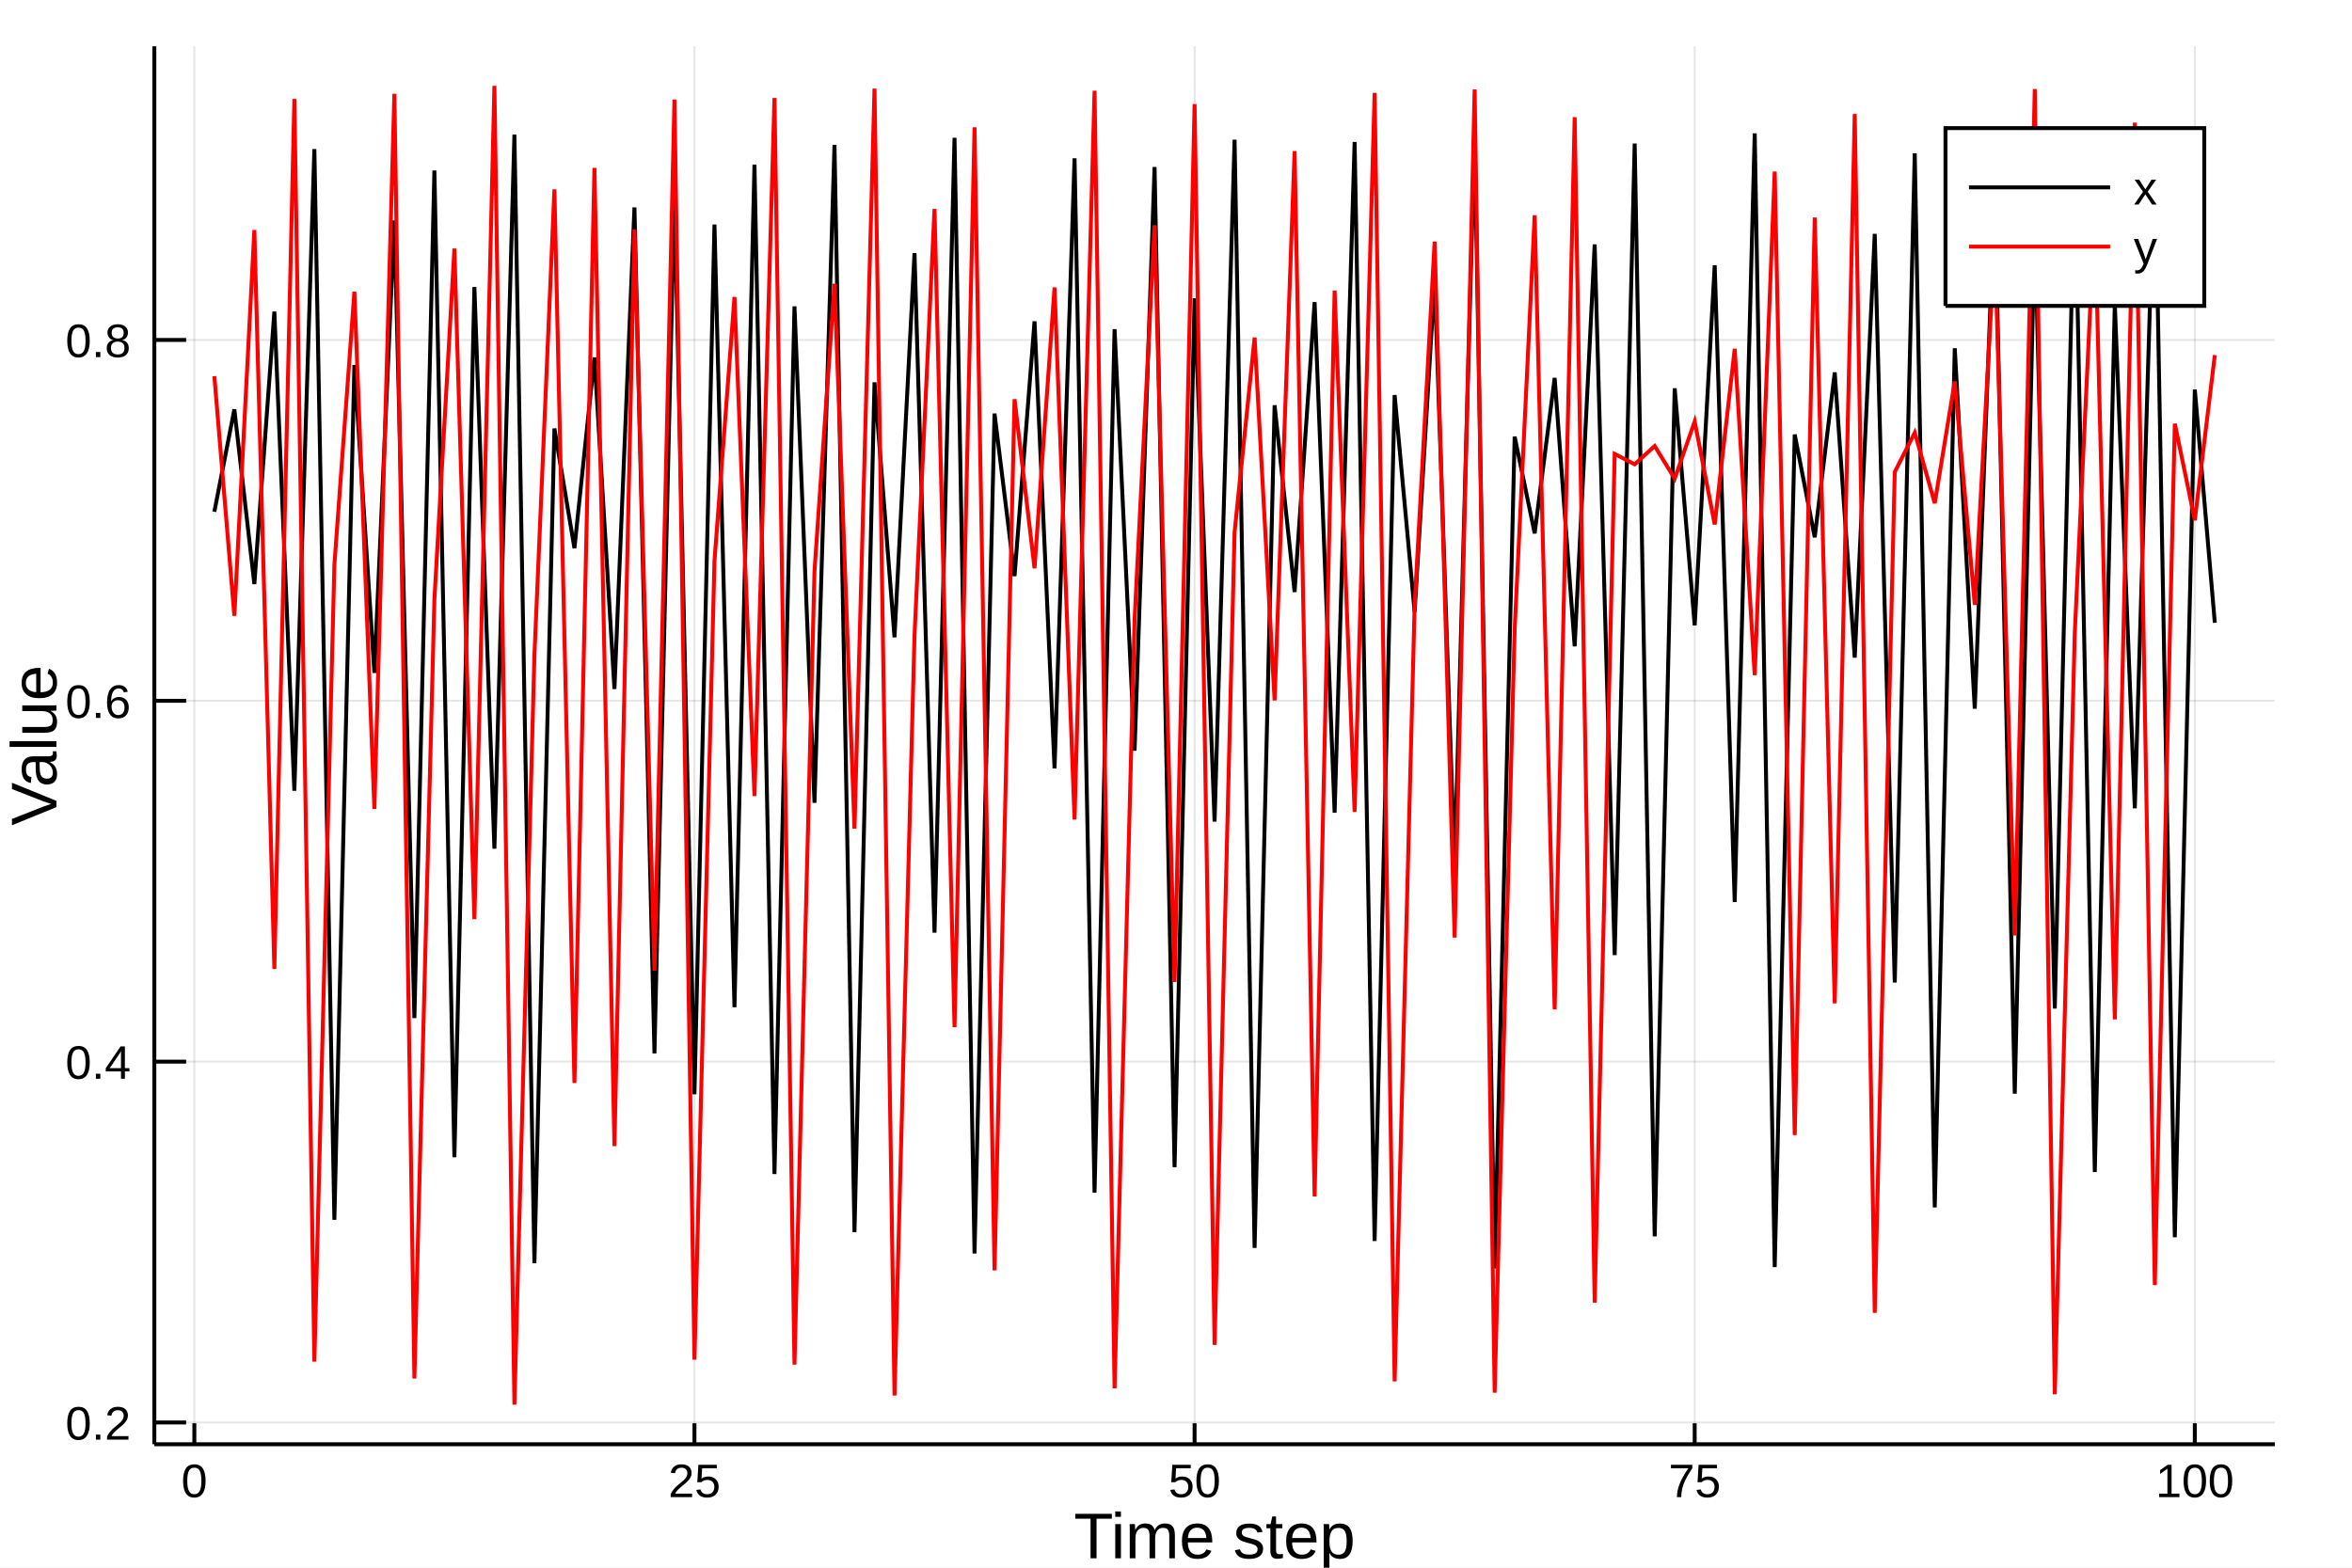
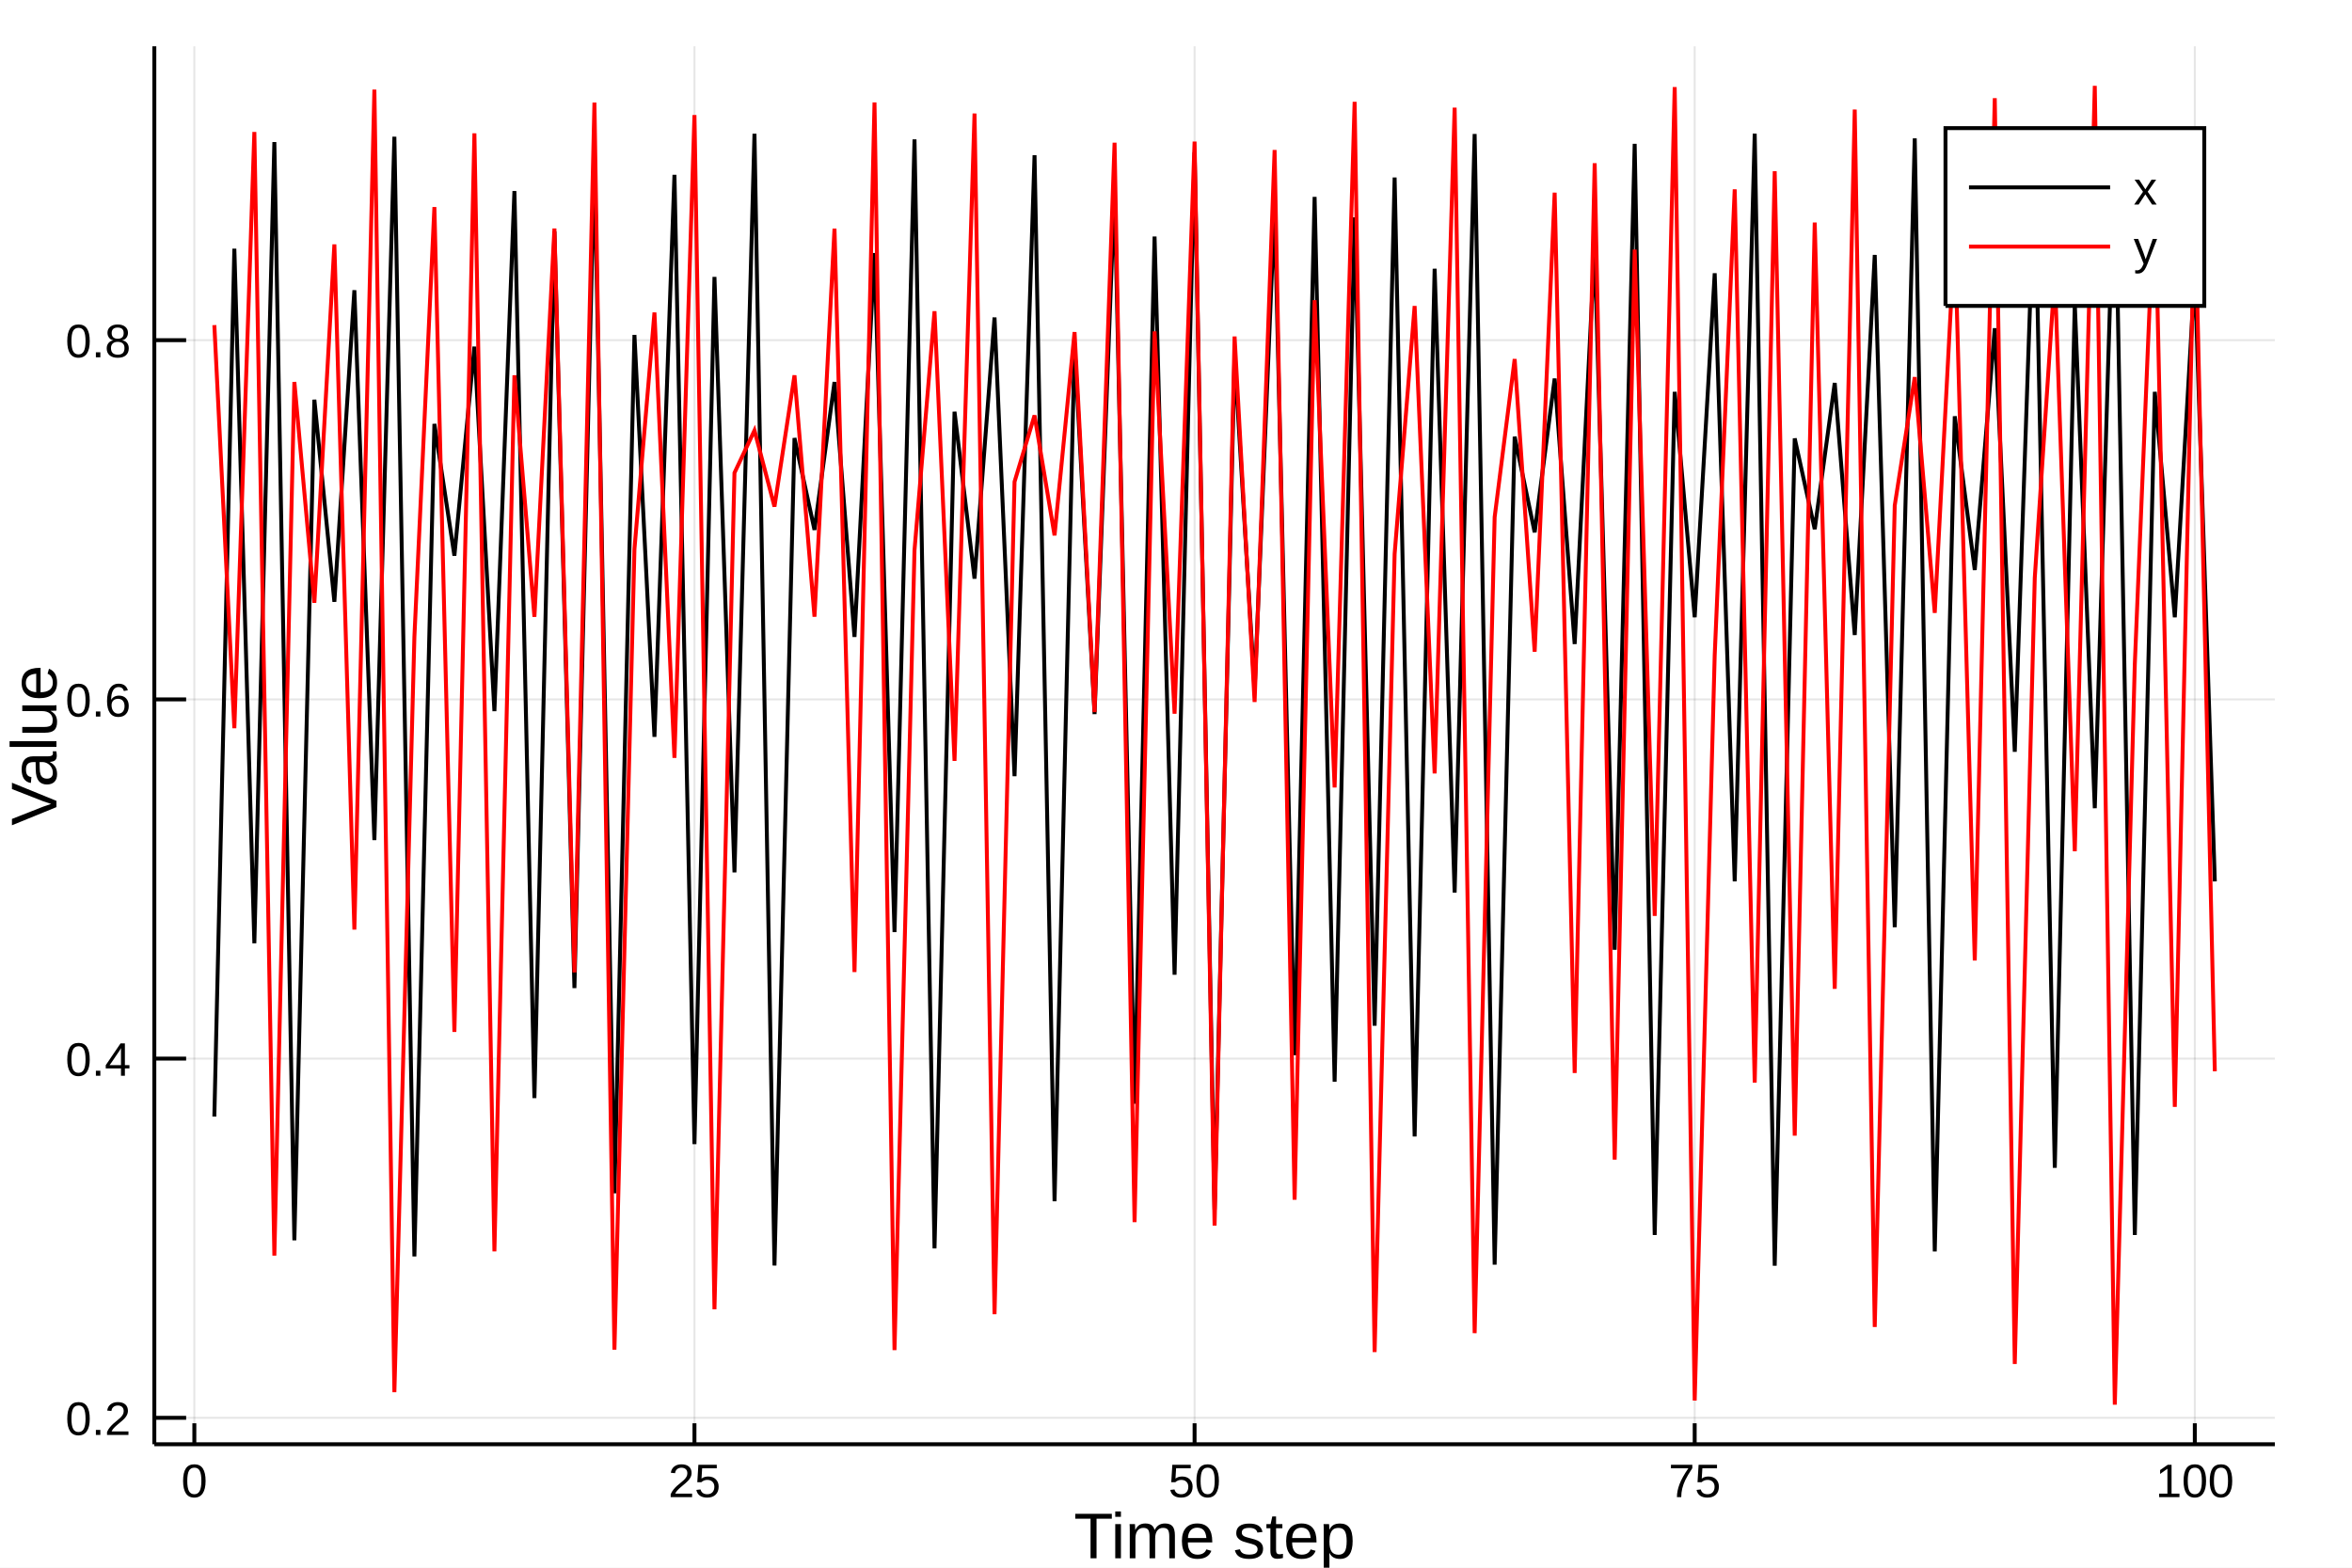
<svg xmlns="http://www.w3.org/2000/svg" width="600" height="400" viewBox="0 0 2400 1600">
  <defs>
-     <clipPath id="clip9800">
+     <clipPath id="clip9600">
      <rect x="0" y="0" width="2000" height="2000" />
    </clipPath>
  </defs>
  <defs>
-     <clipPath id="clip9801">
+     <clipPath id="clip9601">
      <rect x="0" y="0" width="2400" height="1600" />
    </clipPath>
  </defs>
-   <polygon clip-path="url(#clip9801)" points=" 0,1600 2400,1600 2400,0 0,0    " fill="#ffffff" fill-rule="evenodd" fill-opacity="1" />
+   <polygon clip-path="url(#clip9601)" points=" 0,1600 2400,1600 2400,0 0,0    " fill="#ffffff" fill-rule="evenodd" fill-opacity="1" />
  <defs>
-     <clipPath id="clip9802">
+     <clipPath id="clip9602">
      <rect x="480" y="0" width="1681" height="1600" />
    </clipPath>
  </defs>
-   <polygon clip-path="url(#clip9801)" points=" 157.48,1474.02 2321.26,1474.02 2321.26,47.244 157.48,47.244    " fill="#ffffff" fill-rule="evenodd" fill-opacity="1" />
+   <polygon clip-path="url(#clip9601)" points=" 157.48,1474.02 2321.26,1474.02 2321.26,47.244 157.48,47.244    " fill="#ffffff" fill-rule="evenodd" fill-opacity="1" />
  <defs>
-     <clipPath id="clip9803">
+     <clipPath id="clip9603">
      <rect x="157" y="47" width="2165" height="1428" />
    </clipPath>
  </defs>
-   <polyline clip-path="url(#clip9803)" style="stroke:#000000; stroke-width:2; stroke-opacity:0.1; fill:none" points="   198.306,1474.02 198.306,47.244    " />
-   <polyline clip-path="url(#clip9803)" style="stroke:#000000; stroke-width:2; stroke-opacity:0.1; fill:none" points="   708.632,1474.02 708.632,47.244    " />
-   <polyline clip-path="url(#clip9803)" style="stroke:#000000; stroke-width:2; stroke-opacity:0.1; fill:none" points="   1218.96,1474.02 1218.96,47.244    " />
-   <polyline clip-path="url(#clip9803)" style="stroke:#000000; stroke-width:2; stroke-opacity:0.1; fill:none" points="   1729.28,1474.02 1729.28,47.244    " />
-   <polyline clip-path="url(#clip9803)" style="stroke:#000000; stroke-width:2; stroke-opacity:0.1; fill:none" points="   2239.61,1474.02 2239.61,47.244    " />
-   <polyline clip-path="url(#clip9803)" style="stroke:#000000; stroke-width:2; stroke-opacity:0.1; fill:none" points="   157.48,1451.8 2321.26,1451.8    " />
-   <polyline clip-path="url(#clip9803)" style="stroke:#000000; stroke-width:2; stroke-opacity:0.1; fill:none" points="   157.48,1083.52 2321.26,1083.52    " />
-   <polyline clip-path="url(#clip9803)" style="stroke:#000000; stroke-width:2; stroke-opacity:0.1; fill:none" points="   157.48,715.238 2321.26,715.238    " />
-   <polyline clip-path="url(#clip9803)" style="stroke:#000000; stroke-width:2; stroke-opacity:0.1; fill:none" points="   157.48,346.954 2321.26,346.954    " />
-   <polyline clip-path="url(#clip9801)" style="stroke:#000000; stroke-width:4; stroke-opacity:1; fill:none" points="   157.48,1474.02 2321.26,1474.02    " />
-   <polyline clip-path="url(#clip9801)" style="stroke:#000000; stroke-width:4; stroke-opacity:1; fill:none" points="   157.48,1474.02 157.48,47.244    " />
-   <polyline clip-path="url(#clip9801)" style="stroke:#000000; stroke-width:4; stroke-opacity:1; fill:none" points="   198.306,1474.02 198.306,1452.61    " />
-   <polyline clip-path="url(#clip9801)" style="stroke:#000000; stroke-width:4; stroke-opacity:1; fill:none" points="   708.632,1474.02 708.632,1452.61    " />
-   <polyline clip-path="url(#clip9801)" style="stroke:#000000; stroke-width:4; stroke-opacity:1; fill:none" points="   1218.96,1474.02 1218.96,1452.61    " />
-   <polyline clip-path="url(#clip9801)" style="stroke:#000000; stroke-width:4; stroke-opacity:1; fill:none" points="   1729.28,1474.02 1729.28,1452.61    " />
-   <polyline clip-path="url(#clip9801)" style="stroke:#000000; stroke-width:4; stroke-opacity:1; fill:none" points="   2239.61,1474.02 2239.61,1452.61    " />
-   <polyline clip-path="url(#clip9801)" style="stroke:#000000; stroke-width:4; stroke-opacity:1; fill:none" points="   157.48,1451.8 189.937,1451.8    " />
-   <polyline clip-path="url(#clip9801)" style="stroke:#000000; stroke-width:4; stroke-opacity:1; fill:none" points="   157.48,1083.52 189.937,1083.52    " />
-   <polyline clip-path="url(#clip9801)" style="stroke:#000000; stroke-width:4; stroke-opacity:1; fill:none" points="   157.48,715.238 189.937,715.238    " />
-   <polyline clip-path="url(#clip9801)" style="stroke:#000000; stroke-width:4; stroke-opacity:1; fill:none" points="   157.48,346.954 189.937,346.954    " />
-   <g clip-path="url(#clip9801)">
+   <polyline clip-path="url(#clip9603)" style="stroke:#000000; stroke-width:2; stroke-opacity:0.1; fill:none" points="   198.306,1474.02 198.306,47.244    " />
+   <polyline clip-path="url(#clip9603)" style="stroke:#000000; stroke-width:2; stroke-opacity:0.1; fill:none" points="   708.632,1474.02 708.632,47.244    " />
+   <polyline clip-path="url(#clip9603)" style="stroke:#000000; stroke-width:2; stroke-opacity:0.1; fill:none" points="   1218.96,1474.02 1218.96,47.244    " />
+   <polyline clip-path="url(#clip9603)" style="stroke:#000000; stroke-width:2; stroke-opacity:0.1; fill:none" points="   1729.28,1474.02 1729.28,47.244    " />
+   <polyline clip-path="url(#clip9603)" style="stroke:#000000; stroke-width:2; stroke-opacity:0.1; fill:none" points="   2239.61,1474.02 2239.61,47.244    " />
+   <polyline clip-path="url(#clip9603)" style="stroke:#000000; stroke-width:2; stroke-opacity:0.1; fill:none" points="   157.48,1447.04 2321.26,1447.04    " />
+   <polyline clip-path="url(#clip9603)" style="stroke:#000000; stroke-width:2; stroke-opacity:0.1; fill:none" points="   157.48,1080.42 2321.26,1080.42    " />
+   <polyline clip-path="url(#clip9603)" style="stroke:#000000; stroke-width:2; stroke-opacity:0.1; fill:none" points="   157.48,713.805 2321.26,713.805    " />
+   <polyline clip-path="url(#clip9603)" style="stroke:#000000; stroke-width:2; stroke-opacity:0.1; fill:none" points="   157.48,347.188 2321.26,347.188    " />
+   <polyline clip-path="url(#clip9601)" style="stroke:#000000; stroke-width:4; stroke-opacity:1; fill:none" points="   157.48,1474.02 2321.26,1474.02    " />
+   <polyline clip-path="url(#clip9601)" style="stroke:#000000; stroke-width:4; stroke-opacity:1; fill:none" points="   157.48,1474.02 157.48,47.244    " />
+   <polyline clip-path="url(#clip9601)" style="stroke:#000000; stroke-width:4; stroke-opacity:1; fill:none" points="   198.306,1474.02 198.306,1452.61    " />
+   <polyline clip-path="url(#clip9601)" style="stroke:#000000; stroke-width:4; stroke-opacity:1; fill:none" points="   708.632,1474.02 708.632,1452.61    " />
+   <polyline clip-path="url(#clip9601)" style="stroke:#000000; stroke-width:4; stroke-opacity:1; fill:none" points="   1218.96,1474.02 1218.96,1452.61    " />
+   <polyline clip-path="url(#clip9601)" style="stroke:#000000; stroke-width:4; stroke-opacity:1; fill:none" points="   1729.28,1474.02 1729.28,1452.61    " />
+   <polyline clip-path="url(#clip9601)" style="stroke:#000000; stroke-width:4; stroke-opacity:1; fill:none" points="   2239.61,1474.02 2239.61,1452.61    " />
+   <polyline clip-path="url(#clip9601)" style="stroke:#000000; stroke-width:4; stroke-opacity:1; fill:none" points="   157.48,1447.04 189.937,1447.04    " />
+   <polyline clip-path="url(#clip9601)" style="stroke:#000000; stroke-width:4; stroke-opacity:1; fill:none" points="   157.48,1080.42 189.937,1080.42    " />
+   <polyline clip-path="url(#clip9601)" style="stroke:#000000; stroke-width:4; stroke-opacity:1; fill:none" points="   157.48,713.805 189.937,713.805    " />
+   <polyline clip-path="url(#clip9601)" style="stroke:#000000; stroke-width:4; stroke-opacity:1; fill:none" points="   157.48,347.188 189.937,347.188    " />
+   <g clip-path="url(#clip9601)">
    <text style="fill:#000000; fill-opacity:1; font-family:Arial,Helvetica Neue,Helvetica,sans-serif; font-size:48px; text-anchor:middle;" transform="rotate(0, 198.306, 1528.02)" x="198.306" y="1528.02">0</text>
  </g>
-   <g clip-path="url(#clip9801)">
+   <g clip-path="url(#clip9601)">
    <text style="fill:#000000; fill-opacity:1; font-family:Arial,Helvetica Neue,Helvetica,sans-serif; font-size:48px; text-anchor:middle;" transform="rotate(0, 708.632, 1528.02)" x="708.632" y="1528.02">25</text>
  </g>
-   <g clip-path="url(#clip9801)">
+   <g clip-path="url(#clip9601)">
    <text style="fill:#000000; fill-opacity:1; font-family:Arial,Helvetica Neue,Helvetica,sans-serif; font-size:48px; text-anchor:middle;" transform="rotate(0, 1218.96, 1528.02)" x="1218.96" y="1528.02">50</text>
  </g>
-   <g clip-path="url(#clip9801)">
+   <g clip-path="url(#clip9601)">
    <text style="fill:#000000; fill-opacity:1; font-family:Arial,Helvetica Neue,Helvetica,sans-serif; font-size:48px; text-anchor:middle;" transform="rotate(0, 1729.28, 1528.02)" x="1729.28" y="1528.02">75</text>
  </g>
-   <g clip-path="url(#clip9801)">
+   <g clip-path="url(#clip9601)">
    <text style="fill:#000000; fill-opacity:1; font-family:Arial,Helvetica Neue,Helvetica,sans-serif; font-size:48px; text-anchor:middle;" transform="rotate(0, 2239.61, 1528.02)" x="2239.61" y="1528.02">100</text>
  </g>
-   <g clip-path="url(#clip9801)">
-     <text style="fill:#000000; fill-opacity:1; font-family:Arial,Helvetica Neue,Helvetica,sans-serif; font-size:48px; text-anchor:end;" transform="rotate(0, 133.48, 1469.3)" x="133.48" y="1469.3">0.2</text>
+   <g clip-path="url(#clip9601)">
+     <text style="fill:#000000; fill-opacity:1; font-family:Arial,Helvetica Neue,Helvetica,sans-serif; font-size:48px; text-anchor:end;" transform="rotate(0, 133.48, 1464.54)" x="133.48" y="1464.54">0.2</text>
  </g>
-   <g clip-path="url(#clip9801)">
-     <text style="fill:#000000; fill-opacity:1; font-family:Arial,Helvetica Neue,Helvetica,sans-serif; font-size:48px; text-anchor:end;" transform="rotate(0, 133.48, 1101.02)" x="133.48" y="1101.02">0.4</text>
+   <g clip-path="url(#clip9601)">
+     <text style="fill:#000000; fill-opacity:1; font-family:Arial,Helvetica Neue,Helvetica,sans-serif; font-size:48px; text-anchor:end;" transform="rotate(0, 133.48, 1097.92)" x="133.48" y="1097.92">0.4</text>
  </g>
-   <g clip-path="url(#clip9801)">
-     <text style="fill:#000000; fill-opacity:1; font-family:Arial,Helvetica Neue,Helvetica,sans-serif; font-size:48px; text-anchor:end;" transform="rotate(0, 133.48, 732.738)" x="133.48" y="732.738">0.6</text>
+   <g clip-path="url(#clip9601)">
+     <text style="fill:#000000; fill-opacity:1; font-family:Arial,Helvetica Neue,Helvetica,sans-serif; font-size:48px; text-anchor:end;" transform="rotate(0, 133.48, 731.305)" x="133.48" y="731.305">0.6</text>
  </g>
-   <g clip-path="url(#clip9801)">
-     <text style="fill:#000000; fill-opacity:1; font-family:Arial,Helvetica Neue,Helvetica,sans-serif; font-size:48px; text-anchor:end;" transform="rotate(0, 133.48, 364.454)" x="133.48" y="364.454">0.8</text>
+   <g clip-path="url(#clip9601)">
+     <text style="fill:#000000; fill-opacity:1; font-family:Arial,Helvetica Neue,Helvetica,sans-serif; font-size:48px; text-anchor:end;" transform="rotate(0, 133.48, 364.688)" x="133.48" y="364.688">0.8</text>
  </g>
-   <g clip-path="url(#clip9801)">
+   <g clip-path="url(#clip9601)">
    <text style="fill:#000000; fill-opacity:1; font-family:Arial,Helvetica Neue,Helvetica,sans-serif; font-size:66px; text-anchor:middle;" transform="rotate(0, 1239.37, 1590.4)" x="1239.37" y="1590.4">Time step</text>
  </g>
-   <g clip-path="url(#clip9801)">
+   <g clip-path="url(#clip9601)">
    <text style="fill:#000000; fill-opacity:1; font-family:Arial,Helvetica Neue,Helvetica,sans-serif; font-size:66px; text-anchor:middle;" transform="rotate(-90, 57.6, 760.63)" x="57.6" y="760.63">Value</text>
  </g>
-   <polyline clip-path="url(#clip9803)" style="stroke:#000000; stroke-width:4; stroke-opacity:1; fill:none" points="   218.719,522.288 239.132,417.823 259.545,596.108 279.958,317.997 300.371,807.01 320.784,152.149 341.197,1244.97 361.61,372.579 382.023,686.786 402.436,225.022    422.85,1039.07 443.263,173.974 463.676,1181.09 484.089,292.93 504.502,866.191 524.915,137.38 545.328,1289.28 565.741,437.344 586.154,559.497 606.567,364.798    626.98,703.201 647.393,211.685 667.806,1075.17 688.219,196.614 708.632,1116.82 729.045,229.169 749.458,1027.98 769.871,168.065 790.284,1198.2 810.697,312.672    831.11,819.372 851.523,147.914 871.936,1257.59 892.349,390.228 912.762,650.447 933.175,258.357 953.588,951.913 974.001,140.676 994.414,1279.31 1014.83,422.1    1035.24,587.957 1055.65,327.956 1076.07,784.192 1096.48,161.563 1116.89,1217.19 1137.31,335.941 1157.72,766.179 1178.13,170.456 1198.54,1191.26 1218.96,304.525    1239.37,838.506 1259.78,142.556 1280.2,1273.65 1300.61,413.612 1321.02,604.205 1341.44,308.367 1361.85,829.451 1382.26,144.91 1402.67,1266.58 1423.09,403.19    1443.5,624.545 1463.91,285.322 1484.33,884.647 1504.74,135.622 1525.15,1294.61 1545.57,445.663 1565.98,544.355 1586.39,385.712 1606.8,659.627 1627.22,249.441    1647.63,974.792 1668.04,146.495 1688.46,1261.83 1708.87,396.306 1729.28,638.218 1749.7,270.755 1770.11,920.627 1790.52,136.088 1810.93,1293.19 1831.35,443.445    1851.76,548.365 1872.17,380.085 1892.59,671.179 1913,238.696 1933.41,1002.78 1953.83,156.443 1974.24,1232.26 1994.65,355.429 2015.06,723.285 2035.48,196.825    2055.89,1116.24 2076.3,228.661 2096.72,1029.34 2117.13,168.761 2137.54,1196.18 2157.96,310.278 2178.37,824.969 2198.78,146.196 2219.19,1262.73 2239.61,397.595    2260.02,635.643    " />
-   <polyline clip-path="url(#clip9803)" style="stroke:#ff0000; stroke-width:4; stroke-opacity:1; fill:none" points="   218.719,383.922 239.132,628.52 259.545,234.754 279.958,988.915 300.371,100.965 320.784,1389.66 341.197,576.677 361.61,297.755 382.023,825.588 402.436,95.7    422.85,1406.93 443.263,611.954 463.676,253.689 484.089,938.119 504.502,87.624 524.915,1433.64 545.328,668.922 565.741,193.287 586.154,1105.28 606.567,171.352    626.98,1169.69 647.393,234.143 667.806,990.578 688.219,101.58 708.632,1387.65 729.045,572.648 749.458,303.111 769.871,812.452 790.284,100.022 810.697,1392.74    831.11,582.886 851.523,289.63 871.936,845.739 892.349,90.443 912.762,1424.28 933.175,648.645 953.588,213.263 974.001,1048.35 994.414,129.984 1014.83,1296.51    1035.24,407.443 1055.65,580.01 1076.07,293.373 1096.48,836.423 1116.89,92.667 1137.31,1416.93 1157.72,632.944 1178.13,229.887 1198.54,1002.21 1218.96,106.2    1239.37,1372.6 1259.78,543.027 1280.2,344.536 1300.61,714.826 1321.02,154.284 1341.44,1221.16 1361.85,296.545 1382.26,828.572 1402.67,94.817 1423.09,1409.84    1443.5,618.017 1463.91,246.629 1484.33,956.887 1504.74,91.323 1525.15,1421.37 1545.57,642.4 1565.98,219.755 1586.39,1030.2 1606.8,119.587 1627.22,1329.49    1647.63,463.292 1668.04,473.898 1688.46,455.19 1708.87,488.5 1729.28,430.187 1749.7,535.255 1770.11,356.001 1790.52,689.047 1810.93,175.125 1831.35,1158.47    1851.76,221.985 1872.17,1024 1892.59,116.347 1913,1339.85 1933.41,481.772 1953.83,441.599 1974.24,513.597 1994.65,389.252 2015.06,617.33 2035.48,247.421    2055.89,954.77 2076.3,90.833 2096.72,1422.99 2117.13,645.867 2137.54,216.131 2157.96,1040.31 2178.37,125.212 2198.78,1311.59 2219.19,432.432 2239.61,530.952    2260.02,362.454    " />
-   <polygon clip-path="url(#clip9801)" points=" 1985.19,312.204 2249.26,312.204 2249.26,130.764 1985.19,130.764    " fill="#ffffff" fill-rule="evenodd" fill-opacity="1" />
-   <polyline clip-path="url(#clip9801)" style="stroke:#000000; stroke-width:4; stroke-opacity:1; fill:none" points="   1985.19,312.204 2249.26,312.204 2249.26,130.764 1985.19,130.764 1985.19,312.204    " />
-   <polyline clip-path="url(#clip9801)" style="stroke:#000000; stroke-width:4; stroke-opacity:1; fill:none" points="   2009.19,191.244 2153.19,191.244    " />
-   <g clip-path="url(#clip9801)">
+   <polyline clip-path="url(#clip9603)" style="stroke:#000000; stroke-width:4; stroke-opacity:1; fill:none" points="   218.719,1139.6 239.132,253.786 259.545,962.731 279.958,144.98 300.371,1265.89 320.784,407.916 341.197,614.207 361.61,296.187 382.023,857.395 402.436,139.533    422.85,1282.31 443.263,432.633 463.676,567.143 484.089,353.779 504.502,725.815 524.915,194.971 545.328,1120.73 565.741,236.226 586.154,1008.46 606.567,161.137    626.98,1217.88 647.393,341.823 667.806,752.04 688.219,178.405 708.632,1167.73 729.045,282.601 749.458,890.364 769.871,136.474 790.284,1291.58 810.697,447.067    831.11,540.785 851.523,389.896 871.936,650.056 892.349,258.253 912.762,951.297 933.175,142.245 953.588,1274.12 974.001,420.171 994.414,590.567 1014.83,324.008    1035.24,792.177 1055.65,158.37 1076.07,1226.03 1096.48,352.393 1116.89,728.825 1137.31,192.93 1157.72,1126.46 1178.13,241.408 1198.54,994.835 1218.96,155.45    1239.37,1234.66 1259.78,363.877 1280.2,704.109 1300.61,210.76 1321.02,1076.96 1341.44,200.965 1361.85,1104 1382.26,221.842 1402.67,1046.83 1423.09,181.139    1443.5,1159.9 1463.91,274.261 1484.33,910.969 1504.74,136.767 1525.15,1290.69 1545.57,445.671 1565.98,543.299 1586.39,386.332 1606.8,657.302 1627.22,251.21    1647.63,969.363 1668.04,146.806 1688.46,1260.41 1708.87,399.911 1729.28,629.972 1749.7,278.872 1770.11,899.542 1790.52,136.395 1810.93,1291.82 1831.35,447.447    1851.76,540.104 1872.17,390.866 1892.59,648.094 1913,260.197 1933.41,946.344 1953.83,141.222 1974.24,1277.2 1994.65,424.833 2015.06,581.73 2035.48,334.982    2055.89,767.304 2076.3,170.028 2096.72,1191.91 2117.13,309.903 2137.54,824.856 2157.96,146.808 2178.37,1260.41 2198.78,399.901 2219.19,629.993 2239.61,278.85    2260.02,899.596    " />
+   <polyline clip-path="url(#clip9603)" style="stroke:#ff0000; stroke-width:4; stroke-opacity:1; fill:none" points="   218.719,331.809 239.132,743.214 259.545,134.685 279.958,1281.49 300.371,389.838 320.784,615.206 341.197,249.419 361.61,948.754 382.023,91.458 402.436,1420.9    422.85,650.221 443.263,211.338 463.676,1053.19 484.089,136.071 504.502,1277.15 524.915,383.013 545.328,629.543 565.741,233.217 586.154,992.456 606.567,104.669    626.98,1377.48 647.393,560.55 667.806,318.94 688.219,773.477 708.632,117.411 729.045,1336.28 749.458,482.63 769.871,439.297 790.284,517.037 810.697,383.072    831.11,629.418 851.523,233.354 871.936,992.082 892.349,104.522 912.762,1377.96 933.175,561.493 953.588,317.636 974.001,776.583 994.414,115.852 1014.83,1341.29    1035.24,491.727 1055.65,423.959 1076.07,546.406 1096.48,338.932 1116.89,726.754 1137.31,145.662 1157.72,1247.32 1178.13,338.204 1198.54,728.428 1218.96,144.495    1239.37,1250.93 1259.78,343.432 1280.2,716.465 1300.61,153.09 1321.02,1224.47 1341.44,306.37 1361.85,803.697 1382.26,103.921 1402.67,1379.92 1423.09,565.378    1443.5,312.304 1463.91,789.351 1484.33,109.857 1504.74,1360.63 1525.15,527.827 1545.57,366.443 1565.98,665.148 1586.39,196.638 1606.8,1095.1 1627.22,166.59    1647.63,1183.53 1668.04,254.688 1688.46,934.771 1708.87,88.89 1729.28,1429.43 1749.7,668.734 1770.11,193.243 1790.52,1104.9 1810.93,174.773 1831.35,1159.08    1851.76,227.114 1872.17,1009.2 1892.59,111.812 1913,1354.3 1933.41,515.855 1953.83,384.923 1974.24,625.512 1994.65,237.686 2015.06,980.293 2035.48,100.203    2055.89,1392.08 2076.3,589.832 2096.72,280.167 2117.13,868.781 2137.54,87.624 2157.96,1433.64 2178.37,677.988 2198.78,184.725 2219.19,1129.71 2239.61,197.243    2260.02,1093.36    " />
+   <polygon clip-path="url(#clip9601)" points=" 1985.19,312.204 2249.26,312.204 2249.26,130.764 1985.19,130.764    " fill="#ffffff" fill-rule="evenodd" fill-opacity="1" />
+   <polyline clip-path="url(#clip9601)" style="stroke:#000000; stroke-width:4; stroke-opacity:1; fill:none" points="   1985.19,312.204 2249.26,312.204 2249.26,130.764 1985.19,130.764 1985.19,312.204    " />
+   <polyline clip-path="url(#clip9601)" style="stroke:#000000; stroke-width:4; stroke-opacity:1; fill:none" points="   2009.19,191.244 2153.19,191.244    " />
+   <g clip-path="url(#clip9601)">
    <text style="fill:#000000; fill-opacity:1; font-family:Arial,Helvetica Neue,Helvetica,sans-serif; font-size:48px; text-anchor:start;" transform="rotate(0, 2177.19, 208.744)" x="2177.19" y="208.744">x</text>
  </g>
-   <polyline clip-path="url(#clip9801)" style="stroke:#ff0000; stroke-width:4; stroke-opacity:1; fill:none" points="   2009.19,251.724 2153.19,251.724    " />
-   <g clip-path="url(#clip9801)">
+   <polyline clip-path="url(#clip9601)" style="stroke:#ff0000; stroke-width:4; stroke-opacity:1; fill:none" points="   2009.19,251.724 2153.19,251.724    " />
+   <g clip-path="url(#clip9601)">
    <text style="fill:#000000; fill-opacity:1; font-family:Arial,Helvetica Neue,Helvetica,sans-serif; font-size:48px; text-anchor:start;" transform="rotate(0, 2177.19, 269.224)" x="2177.19" y="269.224">y</text>
  </g>
</svg>
